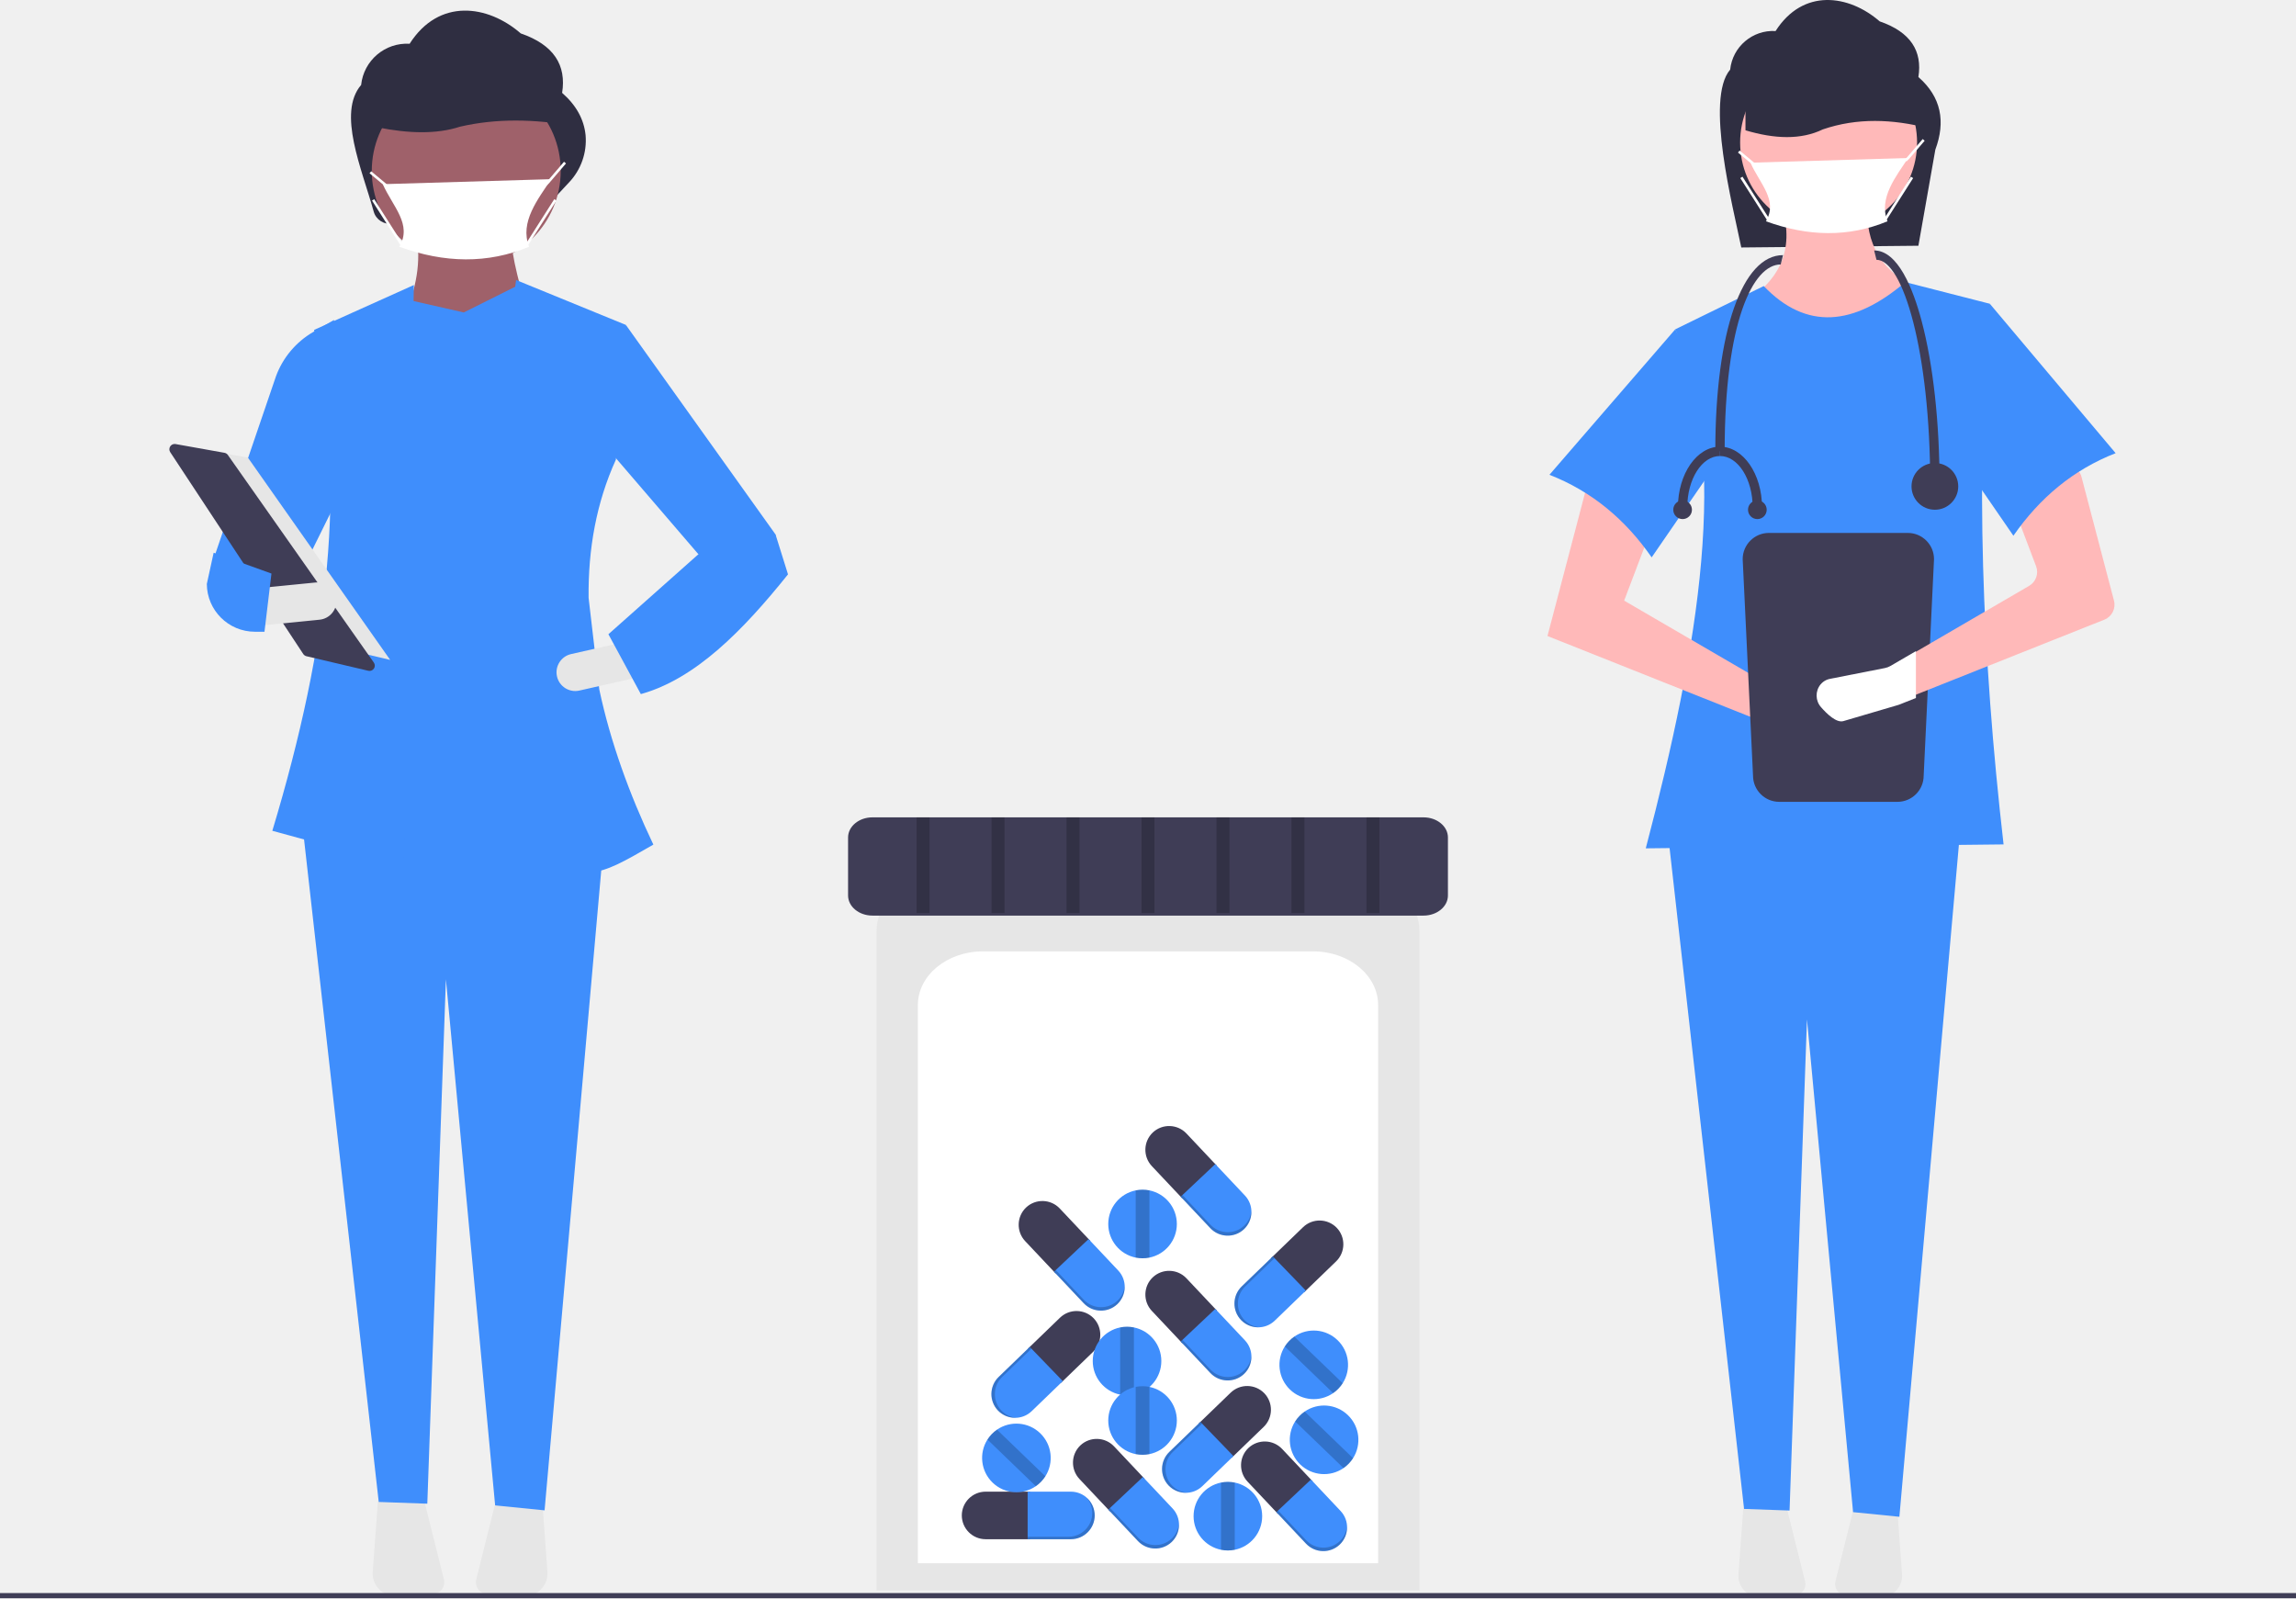
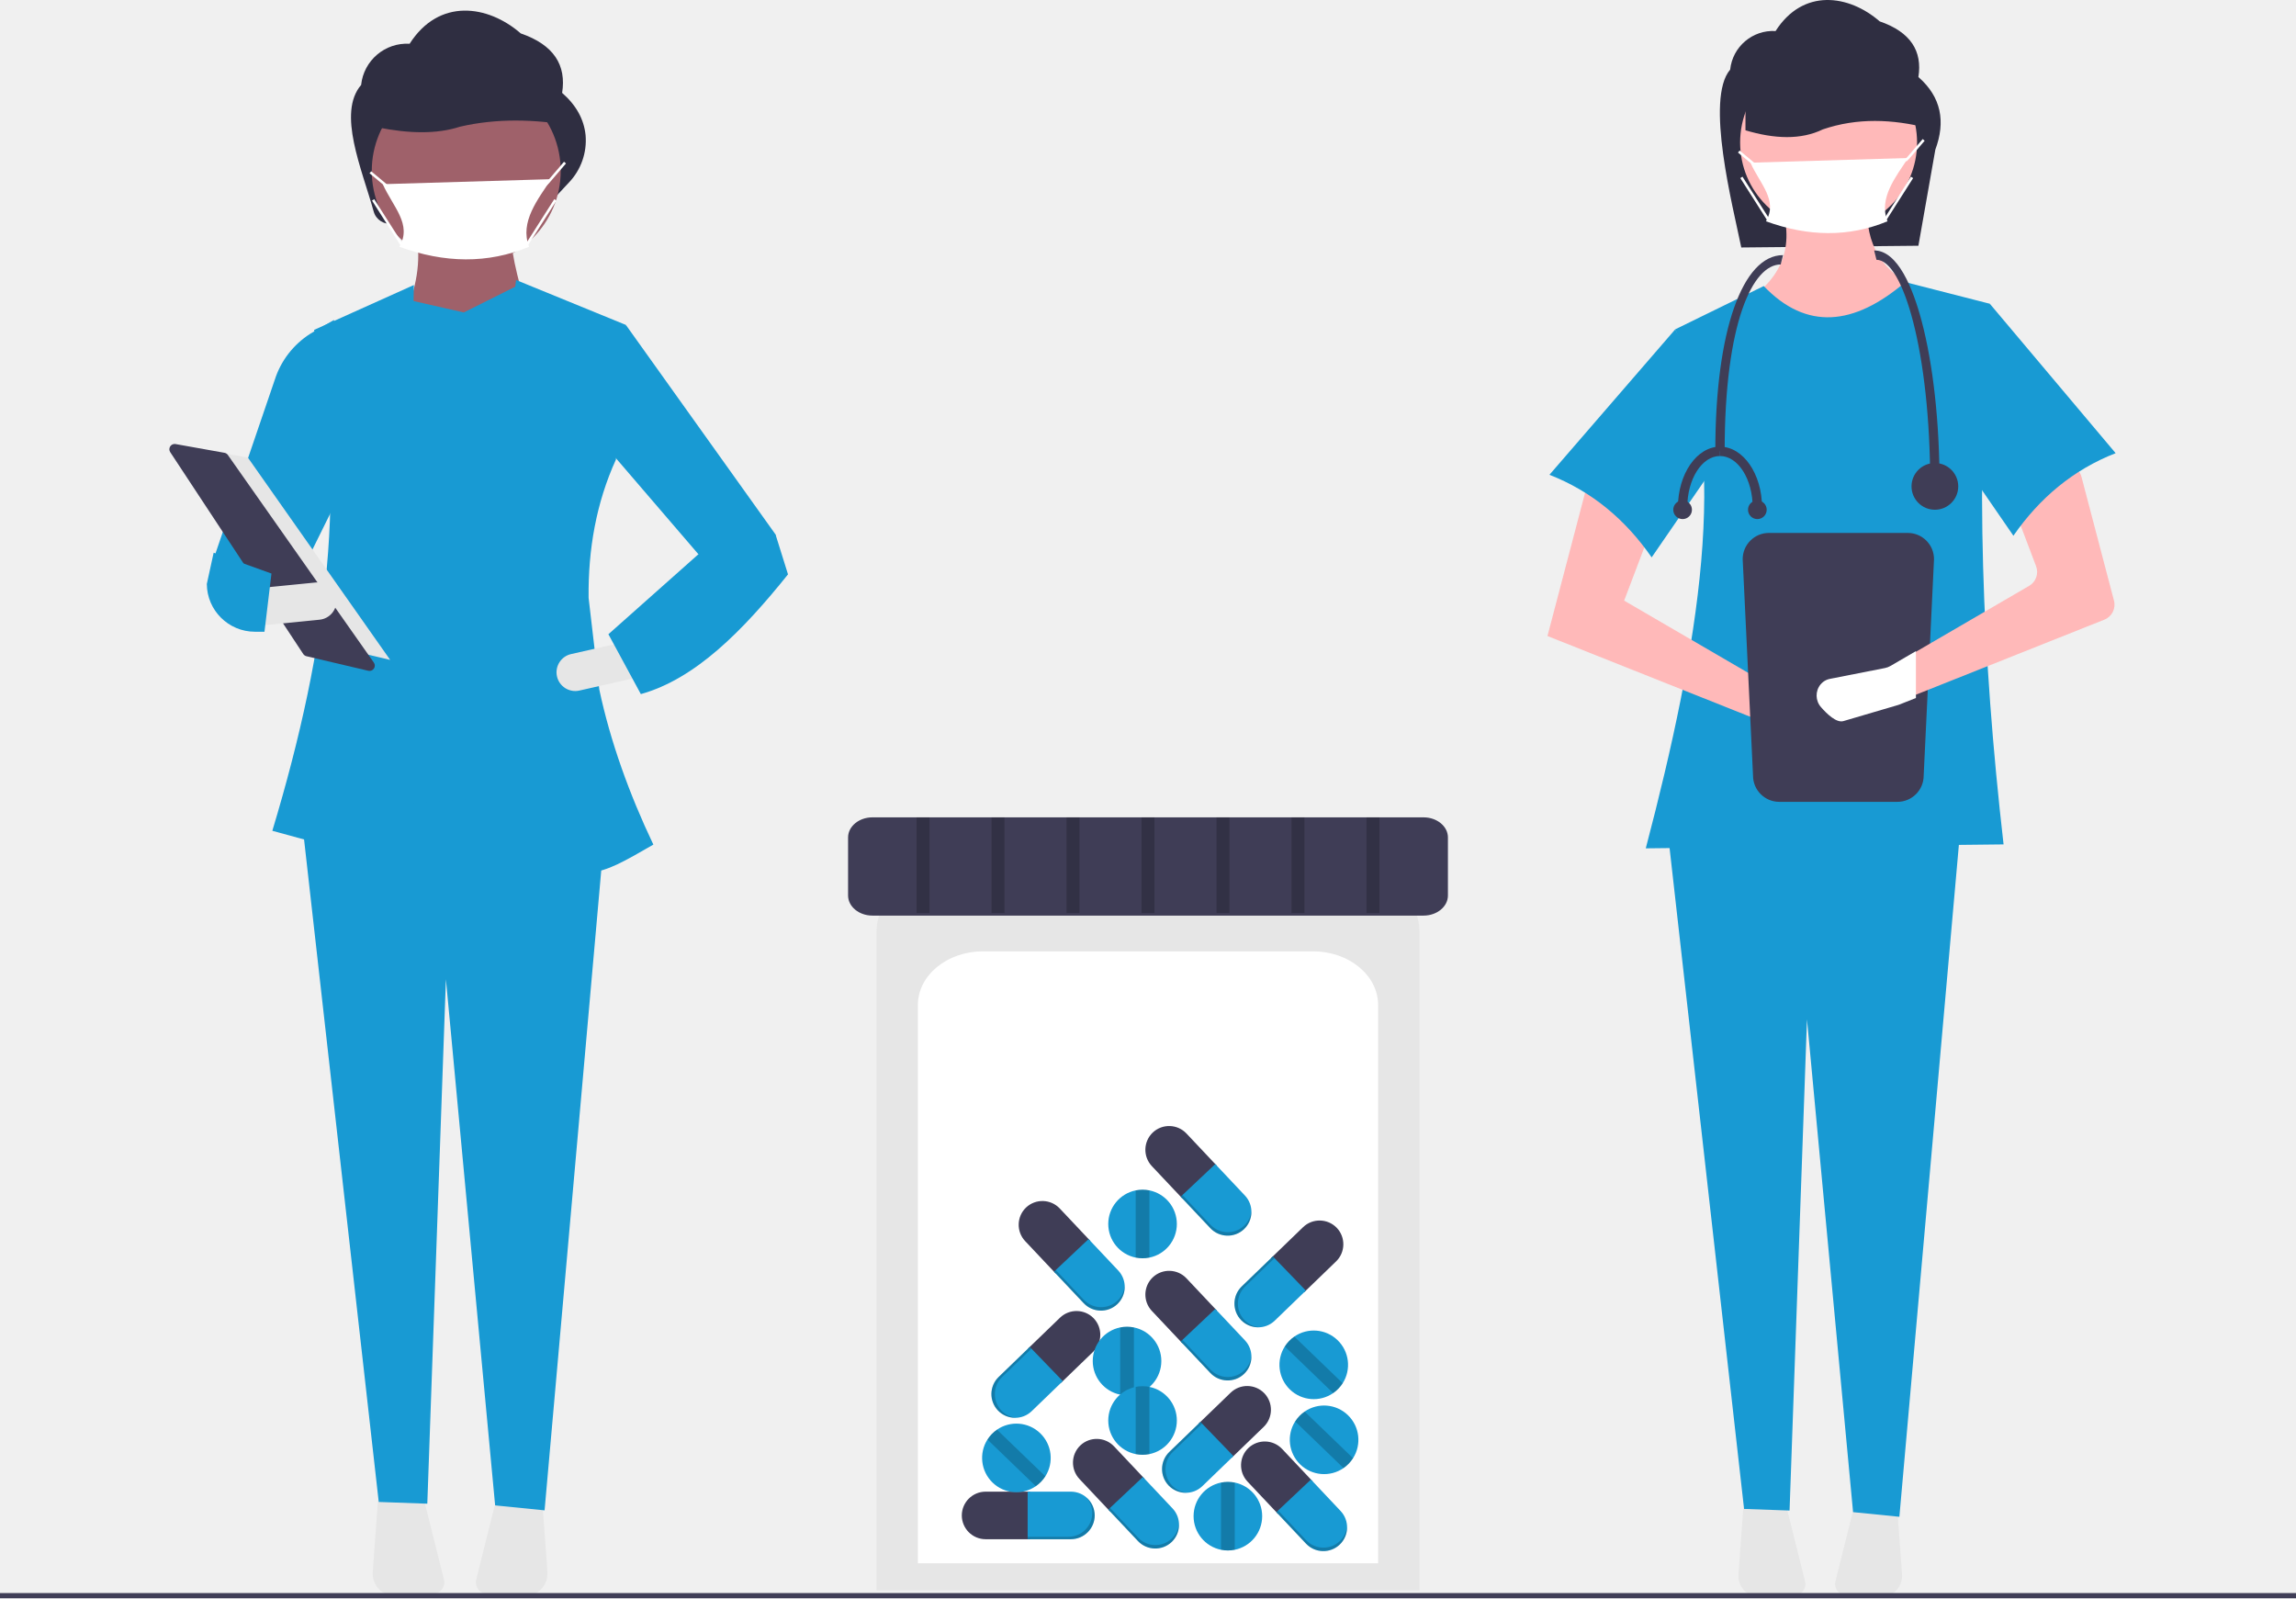
<svg xmlns="http://www.w3.org/2000/svg" data-name="Layer 1" width="888" height="618.106" viewBox="0 0 888 618.106">
  <path d="M897.957,235.99l-68.502.667c-3.22-15.851-14.038-57.443-4.295-68.787A16.674,16.674,0,0,1,842.723,152.95h0c10.617-16.62,28.302-14.124,40.255-3.745,12.029,4.151,16.565,11.525,14.979,21.532,8.909,7.798,10.552,17.285,6.553,28.085Z" transform="translate(-156 -140.947)" fill="#2f2e41" />
  <path d="M891.362,278.189l-49.422-6.843-9.884-14.447c13.616-9.032,18.434-21.647,12.166-38.778l34.216-.76c-1.603,15.255,3.442,27.067,17.488,34.216Z" transform="translate(-156 -140.947)" fill="#ffb9b9" />
  <path d="M830.255,723.967l-1.89,25.835a8.224,8.224,0,0,0,8.7,8.809L850.335,757.807a4.195,4.195,0,0,0,3.815-5.204l-7.366-29.463Z" transform="translate(-156 -140.947)" fill="#e6e6e6" />
  <path d="M873.216,723.14l-7.366,29.463a4.195,4.195,0,0,0,3.815,5.204l13.27.804a8.224,8.224,0,0,0,8.7-8.809l-1.89-25.835Z" transform="translate(-156 -140.947)" fill="#e6e6e6" />
-   <polygon points="734.602 586.606 716.694 584.809 698.866 394.239 692.128 584.195 674.534 583.565 644.881 320.485 758.172 320.485 734.602 586.606" fill="#3f8efc" />
+   <polygon points="734.602 586.606 716.694 584.809 698.866 394.239 692.128 584.195 674.534 583.565 644.881 320.485 758.172 320.485 734.602 586.606" fill="#189ad3" />
  <circle cx="707.229" cy="55.125" r="34.216" fill="#ffb9b9" />
-   <path d="M930.9,467.515l-138.383,1.521c20.537-78.181,32.821-150.804,11.405-200.731l34.216-16.728c16.498,17.208,34.871,15.434,54.745-1.521l32.695,8.364C919.978,323.891,922.488,394.011,930.9,467.515Z" transform="translate(-156 -140.947)" fill="#3f8efc" />
+   <path d="M930.9,467.515l-138.383,1.521c20.537-78.181,32.821-150.804,11.405-200.731l34.216-16.728c16.498,17.208,34.871,15.434,54.745-1.521l32.695,8.364C919.978,323.891,922.488,394.011,930.9,467.515Z" transform="translate(-156 -140.947)" fill="#189ad3" />
  <path d="M754.5,386.919l85.919,34.216,19.209,5.65a6.645,6.645,0,0,0,8.322-4.763h0a6.645,6.645,0,0,0-3.783-7.7l-19.946-6.113-60.067-34.976,12.546-33.075L770.467,326.091Z" transform="translate(-156 -140.947)" fill="#ffb9b9" />
-   <path d="M755.26,324.57c16.347,6.377,29.349,17.261,39.538,31.934l31.934-46.381-22.81-41.819Z" transform="translate(-156 -140.947)" fill="#3f8efc" />
+   <path d="M755.26,324.57c16.347,6.377,29.349,17.261,39.538,31.934l31.934-46.381-22.81-41.819Z" transform="translate(-156 -140.947)" fill="#189ad3" />
  <path d="M901.792,190.527c-13.887-3.578-27.54-4.069-40.813.469-8.455,4.095-18.608,3.717-29.899.344V157.203l60.959,1.626Z" transform="translate(-156 -140.947)" fill="#2f2e41" />
  <path d="M840.134,347.053A10.145,10.145,0,0,0,830,357.187l4,83.732A10.145,10.145,0,0,0,844.134,451.053h45.732A10.145,10.145,0,0,0,900,440.919l4-83.732A10.145,10.145,0,0,0,893.866,347.053Z" transform="translate(-156 -140.947)" fill="#3f3d56" />
  <path d="M969.89,380.593,895,410.413l-5.65,2.25c-.18.07-.36.13-.55.19l-18.93,5.57c-2.42.71-5.77-2.55-7.73-4.8a6.085,6.085,0,0,1-.16-7.93,6.746,6.746,0,0,1,.86-.83,5.589,5.589,0,0,1,2.5-1.1l18.91-3.72a6.336,6.336,0,0,0,1.93-.72l8.82-5.14,45.79-26.66a6.218,6.218,0,0,0,2.69-7.58l-8.74-23.05a6.211,6.211,0,0,1,2.87-7.68l14.48-7.76a6.206,6.206,0,0,1,8.94,3.9L973.6,373.233A6.219,6.219,0,0,1,969.89,380.593Z" transform="translate(-156 -140.947)" fill="#ffb9b9" />
-   <path d="M974.24,316.206c-16.347,6.377-29.349,17.261-39.538,31.934l-31.934-46.381,22.81-43.34Z" transform="translate(-156 -140.947)" fill="#3f8efc" />
+   <path d="M974.24,316.206c-16.347,6.377-29.349,17.261-39.538,31.934l-31.934-46.381,22.81-43.34Z" transform="translate(-156 -140.947)" fill="#189ad3" />
  <path d="M886,226.526c-14.968,6.226-30.663,5.973-47,0,4.754-8.114-2.352-14.469-6-22.66l61-1.813C889.335,209.169,882.452,217.576,886,226.526Z" transform="translate(-156 -140.947)" fill="#fff" />
  <polygon points="737.354 62.46 736.646 61.753 737.646 60.753 743.62 53.781 744.38 54.431 738.38 61.431 737.354 62.46" fill="#fff" />
  <rect x="831" y="198.148" width="1.001" height="7.81" transform="translate(-12.03491 570.5309) rotate(-50.19443)" fill="#fff" />
  <rect x="880.471" y="217.303" width="19.558" height="1" transform="matrix(0.537, -0.84358, 0.84358, 0.537, 72.44944, 710.8936)" fill="#fff" />
  <rect x="834.25" y="208.024" width="1" height="19.558" transform="translate(-142.4296 341.2609) rotate(-32.47119)" fill="#fff" />
  <path d="M897,392.768V410.885l-6.307,2.512c-.201.078-.402.145-.614.212L868.949,419.826c-2.701.792-6.441-2.846-8.628-5.358a6.792,6.792,0,0,1-.179-8.852,7.53,7.53,0,0,1,.96-.926,6.238,6.238,0,0,1,2.791-1.228l21.108-4.152a7.072,7.072,0,0,0,2.154-.804Z" transform="translate(-156 -140.947)" fill="#fff" />
  <path d="M906.14,328.149h-3.614c0-51.111-10.523-86.729-20.779-86.729l-.903-3.614c9.197,0,15.06,14.824,18.36,27.26C903.677,281.926,906.14,304.329,906.14,328.149Z" transform="translate(-156 -140.947)" fill="#3f3d56" />
  <path d="M823.025,315.501H819.411c0-46.809,10.596-75.888,26.199-75.888l-.903,3.614C833.914,243.227,823.025,265.575,823.025,315.501Z" transform="translate(-156 -140.947)" fill="#3f3d56" />
  <circle cx="748.333" cy="188.105" r="9.034" fill="#3f3d56" />
  <path d="M808.57,337.183h-3.614c0-12.952,7.295-23.489,16.262-23.489v3.614C814.244,317.308,808.57,326.224,808.57,337.183Z" transform="translate(-156 -140.947)" fill="#3f3d56" />
  <path d="M837.479,337.183h-3.614c0-10.959-5.674-19.875-12.648-19.875v-3.614C830.185,313.694,837.479,324.231,837.479,337.183Z" transform="translate(-156 -140.947)" fill="#3f3d56" />
  <circle cx="679.673" cy="197.14" r="3.614" fill="#3f3d56" />
  <circle cx="650.763" cy="197.14" r="3.614" fill="#3f3d56" />
  <path d="M371.271,216.644,307.805,227.392a6.424,6.424,0,0,1-7.27-4.613c-4.585-16.549-14.172-38.139-4.864-48.977a17.805,17.805,0,0,1,18.755-15.933h0c11.338-17.747,30.222-15.083,42.986-3.999,12.845,4.432,17.688,12.307,15.995,22.992,5.549,4.857,8.459,10.329,9.072,16.334a23.589,23.589,0,0,1-6.454,18.351Z" transform="translate(-156 -140.947)" fill="#2f2e41" />
  <path d="M361.403,266.609l-49.2-2.894c4.822-11.067,6.748-21.724,4.824-31.836h36.659C353.602,239.644,357.466,253.074,361.403,266.609Z" transform="translate(-156 -140.947)" fill="#9f616a" />
  <path d="M302.18,721.236l-2.018,27.588a8.782,8.782,0,0,0,9.29,9.407l14.17-.858a4.479,4.479,0,0,0,4.074-5.557l-7.866-31.462Z" transform="translate(-156 -140.947)" fill="#e6e6e6" />
  <path d="M348.055,720.353l-7.866,31.462a4.479,4.479,0,0,0,4.074,5.557l14.17.858a8.782,8.782,0,0,0,9.29-9.407l-2.018-27.588Z" transform="translate(-156 -140.947)" fill="#e6e6e6" />
-   <polygon points="210.62 584.119 191.498 582.2 172.46 378.701 165.265 581.544 146.478 580.871 114.813 299.944 235.79 299.944 210.62 584.119" fill="#3f8efc" />
+   <polygon points="210.62 584.119 191.498 582.2 172.46 378.701 165.265 581.544 146.478 580.871 114.813 299.944 235.79 299.944 210.62 584.119" fill="#189ad3" />
  <circle cx="180.323" cy="66.107" r="36.537" fill="#9f616a" />
  <path d="M377.502,189.6c-14.829-2.583-29.409-2.937-43.582.339-9.028,2.955-19.87,2.683-31.928.248V165.548l65.094,1.173Z" transform="translate(-156 -140.947)" fill="#2f2e41" />
  <path d="M360.639,236.37c-15.984,6.649-32.744,6.379-50.189,0,5.076-8.664-2.512-15.45-6.407-24.197l65.138-1.936C364.2,217.836,356.85,226.813,360.639,236.37Z" transform="translate(-156 -140.947)" fill="#fff" />
  <rect x="301.941" y="206.067" width="1.001" height="8.34" transform="translate(-208.685 167.0441) rotate(-50.19486)" fill="#fff" />
  <rect x="354.735" y="226.556" width="20.885" height="1" transform="matrix(0.537, -0.84358, 0.84358, 0.537, -178.4638, 272.2359)" fill="#fff" />
  <rect x="305.412" y="216.614" width="1" height="20.885" transform="matrix(0.84366, -0.53687, 0.53687, 0.84366, -230.0748, 58.78582)" fill="#fff" />
-   <path d="M266.861,373.693l-27.977-17.365,23.859-69.879a32.965,32.965,0,0,1,14.41-17.116l8.037-4.653.699,70.495Z" transform="translate(-156 -140.947)" fill="#3f8efc" />
-   <path d="M387.789,407.631,383.65,372.179c-.221-18.713,2.962-36.805,10.554-53.475l3.859-52.095L355.615,249.245c-.13.865-.241,1.729-.365,2.594l-19.894,9.947-19.402-4.409.107-6.202-38.589,17.365c12.761,59.328,5.801,120.938-16.144,193.709l50.837,13.901.423-24.41,45.307-3.236c.467,7.92.842,15.699,1.059,23.305,25.565,9.412,26.443,9.256,49.737-4.22C399.415,448.084,392.07,427.79,387.789,407.631Z" transform="translate(-156 -140.947)" fill="#3f8efc" />
-   <polygon points="297.051 224.063 271.004 215.381 229.34 166.878 242.062 125.663 299.945 206.699 297.051 224.063" fill="#3f8efc" />
+   <path d="M266.861,373.693l-27.977-17.365,23.859-69.879a32.965,32.965,0,0,1,14.41-17.116l8.037-4.653.699,70.495Z" transform="translate(-156 -140.947)" fill="#189ad3" />
+   <path d="M387.789,407.631,383.65,372.179c-.221-18.713,2.962-36.805,10.554-53.475l3.859-52.095L355.615,249.245c-.13.865-.241,1.729-.365,2.594l-19.894,9.947-19.402-4.409.107-6.202-38.589,17.365c12.761,59.328,5.801,120.938-16.144,193.709l50.837,13.901.423-24.41,45.307-3.236c.467,7.92.842,15.699,1.059,23.305,25.565,9.412,26.443,9.256,49.737-4.22C399.415,448.084,392.07,427.79,387.789,407.631Z" transform="translate(-156 -140.947)" fill="#189ad3" />
+   <polygon points="297.051 224.063 271.004 215.381 229.34 166.878 242.062 125.663 299.945 206.699 297.051 224.063" fill="#189ad3" />
  <path d="M371.419,402.56a7.246,7.246,0,0,0,8.655,5.459l22.111-5.007-3.196-14.113-22.111,5.006a7.237,7.237,0,0,0-5.459,8.655Z" transform="translate(-156 -140.947)" fill="#e6e6e6" />
-   <path d="M391.309,386.234l12.541,23.153c21.094-5.883,39.376-24.431,56.918-46.306l-4.824-15.435-29.906,7.718Z" transform="translate(-156 -140.947)" fill="#3f8efc" />
+   <path d="M391.309,386.234l12.541,23.153c21.094-5.883,39.376-24.431,56.918-46.306l-4.824-15.435-29.906,7.718Z" transform="translate(-156 -140.947)" fill="#189ad3" />
  <polygon points="71.79 172.661 95.866 176.96 150.897 255.207 121.662 248.328 71.79 172.661" fill="#e6e6e6" />
  <path d="M223.52,312.65a2.048,2.048,0,0,0-1.68,3.173l51.439,78.046a2.041,2.041,0,0,0,1.239.865l23.933,5.631a2.044,2.044,0,0,0,2.14-3.166L244.114,316.896a2.032,2.032,0,0,0-1.313-.836L223.906,312.685A2.217,2.217,0,0,0,223.52,312.65Z" transform="translate(-156 -140.947)" fill="#3f3d56" />
  <path d="M255.608,368.452l1.43,14.4,22.56-2.239a7.235,7.235,0,0,0-1.429-14.4Z" transform="translate(-156 -140.947)" fill="#e6e6e6" />
-   <path d="M235.991,366.784a18.609,18.609,0,0,0,18.587,18.485h3.71l2.701-22.505-22.36-8.05Z" transform="translate(-156 -140.947)" fill="#3f8efc" />
+   <path d="M235.991,366.784a18.609,18.609,0,0,0,18.587,18.485h3.71l2.701-22.505-22.36-8.05Z" transform="translate(-156 -140.947)" fill="#189ad3" />
  <polygon points="211.399 71.78 210.692 71.073 211.76 70.005 218.141 62.558 218.9 63.208 212.493 70.683 211.399 71.78" fill="#fff" />
  <rect y="616.106" width="888" height="2" fill="#3f3d56" />
  <path d="M495,756.053H705V501.337c0-13.488-13.285-24.46-29.614-24.46H524.614c-16.33,0-29.614,10.973-29.614,24.46Z" transform="translate(-156 -140.947)" fill="#e6e6e6" />
  <path d="M511,745.52H689V529.617c0-11.432-11.261-20.733-25.102-20.733H536.102C522.26,508.884,511,518.185,511,529.617Z" transform="translate(-156 -140.947)" fill="#fff" />
  <path d="M493.414,457.053c-5.19,0-9.414,3.488-9.414,7.775v22.444c0,4.287,4.223,7.775,9.414,7.775H706.587c5.19,0,9.413-3.488,9.413-7.775V464.828c0-4.287-4.223-7.775-9.413-7.775Z" transform="translate(-156 -140.947)" fill="#3f3d56" />
  <path d="M537.181,717.836a9.224,9.224,0,0,0-9.197,9.197v0a9.224,9.224,0,0,0,9.197,9.197H554.395V717.836Z" transform="translate(-156 -140.947)" fill="#3f3d56" />
-   <path d="M570.194,717.836H553.452V736.229h16.743a9.224,9.224,0,0,0,9.197-9.197v0A9.224,9.224,0,0,0,570.194,717.836Z" transform="translate(-156 -140.947)" fill="#3f8efc" />
+   <path d="M570.194,717.836H553.452V736.229h16.743a9.224,9.224,0,0,0,9.197-9.197v0A9.224,9.224,0,0,0,570.194,717.836Z" transform="translate(-156 -140.947)" fill="#189ad3" />
  <path d="M576.196,720.088a9.144,9.144,0,0,1,2.252,6.001v0a9.224,9.224,0,0,1-9.197,9.197H553.452v.943h16.743a9.224,9.224,0,0,0,9.197-9.197v0A9.177,9.177,0,0,0,576.196,720.088Z" transform="translate(-156 -140.947)" opacity="0.2" />
  <path d="M614.861,579.31a9.224,9.224,0,0,0-13-.384l0,0a9.224,9.224,0,0,0-.384,13l11.808,12.526,13.384-12.617Z" transform="translate(-156 -140.947)" fill="#3f3d56" />
-   <path d="M637.507,603.332l-11.484-12.183L612.638,603.766l11.484,12.183a9.224,9.224,0,0,0,13.0.384l0,0A9.224,9.224,0,0,0,637.507,603.332Z" transform="translate(-156 -140.947)" fill="#3f8efc" />
+   <path d="M637.507,603.332l-11.484-12.183L612.638,603.766l11.484,12.183a9.224,9.224,0,0,0,13.0.384l0,0A9.224,9.224,0,0,0,637.507,603.332Z" transform="translate(-156 -140.947)" fill="#189ad3" />
  <path d="M639.984,609.244a9.144,9.144,0,0,1-2.822,5.755l0,0a9.224,9.224,0,0,1-13-.384L613.324,603.119l-.686.647,11.484,12.183a9.224,9.224,0,0,0,13.0.384l0,0A9.177,9.177,0,0,0,639.984,609.244Z" transform="translate(-156 -140.947)" opacity="0.2" />
  <path d="M565.861,608.31a9.224,9.224,0,0,0-13-.384l0,0a9.224,9.224,0,0,0-.384,13l11.808,12.526,13.384-12.617Z" transform="translate(-156 -140.947)" fill="#3f3d56" />
-   <path d="M588.507,632.332l-11.484-12.183L563.638,632.766l11.484,12.183a9.224,9.224,0,0,0,13.0.384l0,0A9.224,9.224,0,0,0,588.507,632.332Z" transform="translate(-156 -140.947)" fill="#3f8efc" />
+   <path d="M588.507,632.332l-11.484-12.183L563.638,632.766l11.484,12.183a9.224,9.224,0,0,0,13.0.384l0,0A9.224,9.224,0,0,0,588.507,632.332Z" transform="translate(-156 -140.947)" fill="#189ad3" />
  <path d="M590.984,638.244a9.144,9.144,0,0,1-2.822,5.755l0,0a9.224,9.224,0,0,1-13-.384L564.324,632.119l-.686.647,11.484,12.183a9.224,9.224,0,0,0,13.0.384l0,0A9.177,9.177,0,0,0,590.984,638.244Z" transform="translate(-156 -140.947)" opacity="0.2" />
  <path d="M614.861,635.31a9.224,9.224,0,0,0-13-.384l0,0a9.224,9.224,0,0,0-.384,13l11.808,12.526,13.384-12.617Z" transform="translate(-156 -140.947)" fill="#3f3d56" />
-   <path d="M637.507,659.332l-11.484-12.183L612.638,659.766l11.484,12.183a9.224,9.224,0,0,0,13.0.384l0,0A9.224,9.224,0,0,0,637.507,659.332Z" transform="translate(-156 -140.947)" fill="#3f8efc" />
+   <path d="M637.507,659.332l-11.484-12.183L612.638,659.766l11.484,12.183a9.224,9.224,0,0,0,13.0.384l0,0A9.224,9.224,0,0,0,637.507,659.332Z" transform="translate(-156 -140.947)" fill="#189ad3" />
  <path d="M639.984,665.244a9.144,9.144,0,0,1-2.822,5.755l0,0a9.224,9.224,0,0,1-13-.384L613.324,659.119l-.686.647,11.484,12.183a9.224,9.224,0,0,0,13.0.384l0,0A9.177,9.177,0,0,0,639.984,665.244Z" transform="translate(-156 -140.947)" opacity="0.2" />
  <path d="M644.754,692.777a9.224,9.224,0,0,0,.226-13.004l0,0a9.224,9.224,0,0,0-13.004-.226L619.594,691.506l12.778,13.23Z" transform="translate(-156 -140.947)" fill="#3f3d56" />
-   <path d="M621.008,715.712l12.043-11.632L620.272,690.851,608.23,702.482a9.224,9.224,0,0,0-.226,13.004l0,0A9.224,9.224,0,0,0,621.008,715.712Z" transform="translate(-156 -140.947)" fill="#3f8efc" />
+   <path d="M621.008,715.712l12.043-11.632L620.272,690.851,608.23,702.482a9.224,9.224,0,0,0-.226,13.004l0,0A9.224,9.224,0,0,0,621.008,715.712Z" transform="translate(-156 -140.947)" fill="#189ad3" />
  <path d="M615.127,718.261a9.144,9.144,0,0,1-5.789-2.752l0,0a9.224,9.224,0,0,1,.226-13.004L620.928,691.529l-.655-.678L608.23,702.482a9.224,9.224,0,0,0-.226,13.004l0,0A9.177,9.177,0,0,0,615.127,718.261Z" transform="translate(-156 -140.947)" opacity="0.2" />
  <path d="M578.754,663.777a9.224,9.224,0,0,0,.226-13.004l0,0a9.224,9.224,0,0,0-13.004-.226L553.594,662.506l12.778,13.23Z" transform="translate(-156 -140.947)" fill="#3f3d56" />
-   <path d="M555.008,686.712l12.043-11.632L554.272,661.851,542.23,673.482a9.224,9.224,0,0,0-.226,13.004l0,0A9.224,9.224,0,0,0,555.008,686.712Z" transform="translate(-156 -140.947)" fill="#3f8efc" />
+   <path d="M555.008,686.712l12.043-11.632L554.272,661.851,542.23,673.482a9.224,9.224,0,0,0-.226,13.004l0,0A9.224,9.224,0,0,0,555.008,686.712Z" transform="translate(-156 -140.947)" fill="#189ad3" />
  <path d="M549.127,689.261a9.144,9.144,0,0,1-5.789-2.752l0,0a9.224,9.224,0,0,1,.226-13.004L554.928,662.529l-.655-.678L542.23,673.482a9.224,9.224,0,0,0-.226,13.004l0,0A9.177,9.177,0,0,0,549.127,689.261Z" transform="translate(-156 -140.947)" opacity="0.2" />
  <path d="M672.754,628.777a9.224,9.224,0,0,0,.226-13.004l0,0a9.224,9.224,0,0,0-13.004-.226L647.594,627.506l12.778,13.23Z" transform="translate(-156 -140.947)" fill="#3f3d56" />
-   <path d="M649.008,651.712l12.043-11.632L648.272,626.851,636.23,638.482a9.224,9.224,0,0,0-.226,13.004l0,0A9.224,9.224,0,0,0,649.008,651.712Z" transform="translate(-156 -140.947)" fill="#3f8efc" />
+   <path d="M649.008,651.712l12.043-11.632L648.272,626.851,636.23,638.482a9.224,9.224,0,0,0-.226,13.004l0,0A9.224,9.224,0,0,0,649.008,651.712Z" transform="translate(-156 -140.947)" fill="#189ad3" />
  <path d="M643.127,654.261a9.144,9.144,0,0,1-5.789-2.752l0,0a9.224,9.224,0,0,1,.226-13.004L648.928,627.529l-.655-.678L636.23,638.482a9.224,9.224,0,0,0-.226,13.004l0,0A9.177,9.177,0,0,0,643.127,654.261Z" transform="translate(-156 -140.947)" opacity="0.2" />
  <path d="M651.861,701.31a9.224,9.224,0,0,0-13-.384l0,0a9.224,9.224,0,0,0-.384,13l11.808,12.526,13.384-12.617Z" transform="translate(-156 -140.947)" fill="#3f3d56" />
-   <path d="M674.507,725.332l-11.484-12.183L649.638,725.766l11.484,12.183a9.224,9.224,0,0,0,13.0.384l0,0A9.224,9.224,0,0,0,674.507,725.332Z" transform="translate(-156 -140.947)" fill="#3f8efc" />
+   <path d="M674.507,725.332l-11.484-12.183L649.638,725.766l11.484,12.183a9.224,9.224,0,0,0,13.0.384l0,0A9.224,9.224,0,0,0,674.507,725.332Z" transform="translate(-156 -140.947)" fill="#189ad3" />
  <path d="M676.984,731.244a9.144,9.144,0,0,1-2.822,5.755l0,0a9.224,9.224,0,0,1-13-.384L650.324,725.119l-.686.647,11.484,12.183a9.224,9.224,0,0,0,13.0.384l0,0A9.177,9.177,0,0,0,676.984,731.244Z" transform="translate(-156 -140.947)" opacity="0.2" />
  <path d="M586.861,700.31a9.224,9.224,0,0,0-13-.384l0,0a9.224,9.224,0,0,0-.384,13l11.808,12.526,13.384-12.617Z" transform="translate(-156 -140.947)" fill="#3f3d56" />
-   <path d="M609.507,724.332l-11.484-12.183L584.638,724.766l11.484,12.183a9.224,9.224,0,0,0,13.0.384l0,0A9.224,9.224,0,0,0,609.507,724.332Z" transform="translate(-156 -140.947)" fill="#3f8efc" />
+   <path d="M609.507,724.332l-11.484-12.183L584.638,724.766l11.484,12.183a9.224,9.224,0,0,0,13.0.384l0,0A9.224,9.224,0,0,0,609.507,724.332Z" transform="translate(-156 -140.947)" fill="#189ad3" />
  <path d="M611.984,730.244a9.144,9.144,0,0,1-2.822,5.755l0,0a9.224,9.224,0,0,1-13-.384L585.324,724.119l-.686.647,11.484,12.183a9.224,9.224,0,0,0,13.0.384l0,0A9.177,9.177,0,0,0,611.984,730.244Z" transform="translate(-156 -140.947)" opacity="0.2" />
-   <path d="M605.158,667.316A13.263,13.263,0,0,1,594.547,680.314a13.395,13.395,0,0,1-5.305,0,13.266,13.266,0,0,1,0-25.996,13.397,13.397,0,0,1,5.305,0A13.263,13.263,0,0,1,605.158,667.316Z" transform="translate(-156 -140.947)" fill="#3f8efc" />
+   <path d="M605.158,667.316A13.263,13.263,0,0,1,594.547,680.314a13.395,13.395,0,0,1-5.305,0,13.266,13.266,0,0,1,0-25.996,13.397,13.397,0,0,1,5.305,0A13.263,13.263,0,0,1,605.158,667.316Z" transform="translate(-156 -140.947)" fill="#189ad3" />
  <path d="M594.547,654.318V680.314a13.395,13.395,0,0,1-5.305,0V654.318a13.397,13.397,0,0,1,5.305,0Z" transform="translate(-156 -140.947)" opacity="0.2" />
-   <path d="M611.158,614.316A13.263,13.263,0,0,1,600.547,627.314a13.395,13.395,0,0,1-5.305,0,13.266,13.266,0,0,1,0-25.996,13.397,13.397,0,0,1,5.305,0A13.263,13.263,0,0,1,611.158,614.316Z" transform="translate(-156 -140.947)" fill="#3f8efc" />
+   <path d="M611.158,614.316A13.263,13.263,0,0,1,600.547,627.314a13.395,13.395,0,0,1-5.305,0,13.266,13.266,0,0,1,0-25.996,13.397,13.397,0,0,1,5.305,0A13.263,13.263,0,0,1,611.158,614.316Z" transform="translate(-156 -140.947)" fill="#189ad3" />
  <path d="M600.547,601.318V627.314a13.395,13.395,0,0,1-5.305,0V601.318a13.397,13.397,0,0,1,5.305,0Z" transform="translate(-156 -140.947)" opacity="0.2" />
-   <path d="M611.158,690.316A13.263,13.263,0,0,1,600.547,703.314a13.395,13.395,0,0,1-5.305,0,13.266,13.266,0,0,1,0-25.996,13.397,13.397,0,0,1,5.305,0A13.263,13.263,0,0,1,611.158,690.316Z" transform="translate(-156 -140.947)" fill="#3f8efc" />
+   <path d="M611.158,690.316A13.263,13.263,0,0,1,600.547,703.314a13.395,13.395,0,0,1-5.305,0,13.266,13.266,0,0,1,0-25.996,13.397,13.397,0,0,1,5.305,0A13.263,13.263,0,0,1,611.158,690.316Z" transform="translate(-156 -140.947)" fill="#189ad3" />
  <path d="M600.547,677.318V703.314a13.395,13.395,0,0,1-5.305,0V677.318a13.397,13.397,0,0,1,5.305,0Z" transform="translate(-156 -140.947)" opacity="0.2" />
-   <path d="M644.158,727.316A13.263,13.263,0,0,1,633.547,740.314a13.395,13.395,0,0,1-5.305,0,13.266,13.266,0,0,1,0-25.996,13.397,13.397,0,0,1,5.305,0A13.263,13.263,0,0,1,644.158,727.316Z" transform="translate(-156 -140.947)" fill="#3f8efc" />
+   <path d="M644.158,727.316A13.263,13.263,0,0,1,633.547,740.314a13.395,13.395,0,0,1-5.305,0,13.266,13.266,0,0,1,0-25.996,13.397,13.397,0,0,1,5.305,0A13.263,13.263,0,0,1,644.158,727.316Z" transform="translate(-156 -140.947)" fill="#189ad3" />
  <path d="M633.547,714.318V740.314a13.395,13.395,0,0,1-5.305,0V714.318a13.397,13.397,0,0,1,5.305,0Z" transform="translate(-156 -140.947)" opacity="0.2" />
-   <path d="M673.31,659.24a13.263,13.263,0,0,1,1.995,16.66,13.395,13.395,0,0,1-3.682,3.82,13.266,13.266,0,0,1-18.717-18.04,13.397,13.397,0,0,1,3.682-3.82A13.263,13.263,0,0,1,673.31,659.24Z" transform="translate(-156 -140.947)" fill="#3f8efc" />
+   <path d="M673.31,659.24a13.263,13.263,0,0,1,1.995,16.66,13.395,13.395,0,0,1-3.682,3.82,13.266,13.266,0,0,1-18.717-18.04,13.397,13.397,0,0,1,3.682-3.82A13.263,13.263,0,0,1,673.31,659.24Z" transform="translate(-156 -140.947)" fill="#189ad3" />
  <path d="M656.588,657.86l18.717,18.04a13.395,13.395,0,0,1-3.682,3.82l-18.717-18.04a13.397,13.397,0,0,1,3.682-3.82Z" transform="translate(-156 -140.947)" opacity="0.2" />
-   <path d="M677.31,688.24a13.263,13.263,0,0,1,1.995,16.66,13.395,13.395,0,0,1-3.682,3.82,13.266,13.266,0,0,1-18.717-18.04,13.397,13.397,0,0,1,3.682-3.82A13.263,13.263,0,0,1,677.31,688.24Z" transform="translate(-156 -140.947)" fill="#3f8efc" />
+   <path d="M677.31,688.24a13.263,13.263,0,0,1,1.995,16.66,13.395,13.395,0,0,1-3.682,3.82,13.266,13.266,0,0,1-18.717-18.04,13.397,13.397,0,0,1,3.682-3.82A13.263,13.263,0,0,1,677.31,688.24Z" transform="translate(-156 -140.947)" fill="#189ad3" />
  <path d="M660.588,686.86l18.717,18.04a13.395,13.395,0,0,1-3.682,3.82l-18.717-18.04a13.397,13.397,0,0,1,3.682-3.82Z" transform="translate(-156 -140.947)" opacity="0.2" />
-   <path d="M558.31,695.24a13.263,13.263,0,0,1,1.995,16.66,13.395,13.395,0,0,1-3.682,3.82,13.266,13.266,0,0,1-18.717-18.04,13.397,13.397,0,0,1,3.682-3.82A13.263,13.263,0,0,1,558.31,695.24Z" transform="translate(-156 -140.947)" fill="#3f8efc" />
+   <path d="M558.31,695.24a13.263,13.263,0,0,1,1.995,16.66,13.395,13.395,0,0,1-3.682,3.82,13.266,13.266,0,0,1-18.717-18.04,13.397,13.397,0,0,1,3.682-3.82A13.263,13.263,0,0,1,558.31,695.24Z" transform="translate(-156 -140.947)" fill="#189ad3" />
  <path d="M541.588,693.86l18.717,18.04a13.395,13.395,0,0,1-3.682,3.82l-18.717-18.04a13.397,13.397,0,0,1,3.682-3.82Z" transform="translate(-156 -140.947)" opacity="0.2" />
  <rect x="354.5" y="316.106" width="5" height="37" opacity="0.2" />
  <rect x="383.5" y="316.106" width="5" height="37" opacity="0.2" />
  <rect x="412.5" y="316.106" width="5" height="37" opacity="0.2" />
  <rect x="441.5" y="316.106" width="5" height="37" opacity="0.2" />
  <rect x="470.5" y="316.106" width="5" height="37" opacity="0.2" />
  <rect x="499.5" y="316.106" width="5" height="37" opacity="0.2" />
  <rect x="528.5" y="316.106" width="5" height="37" opacity="0.2" />
</svg>
